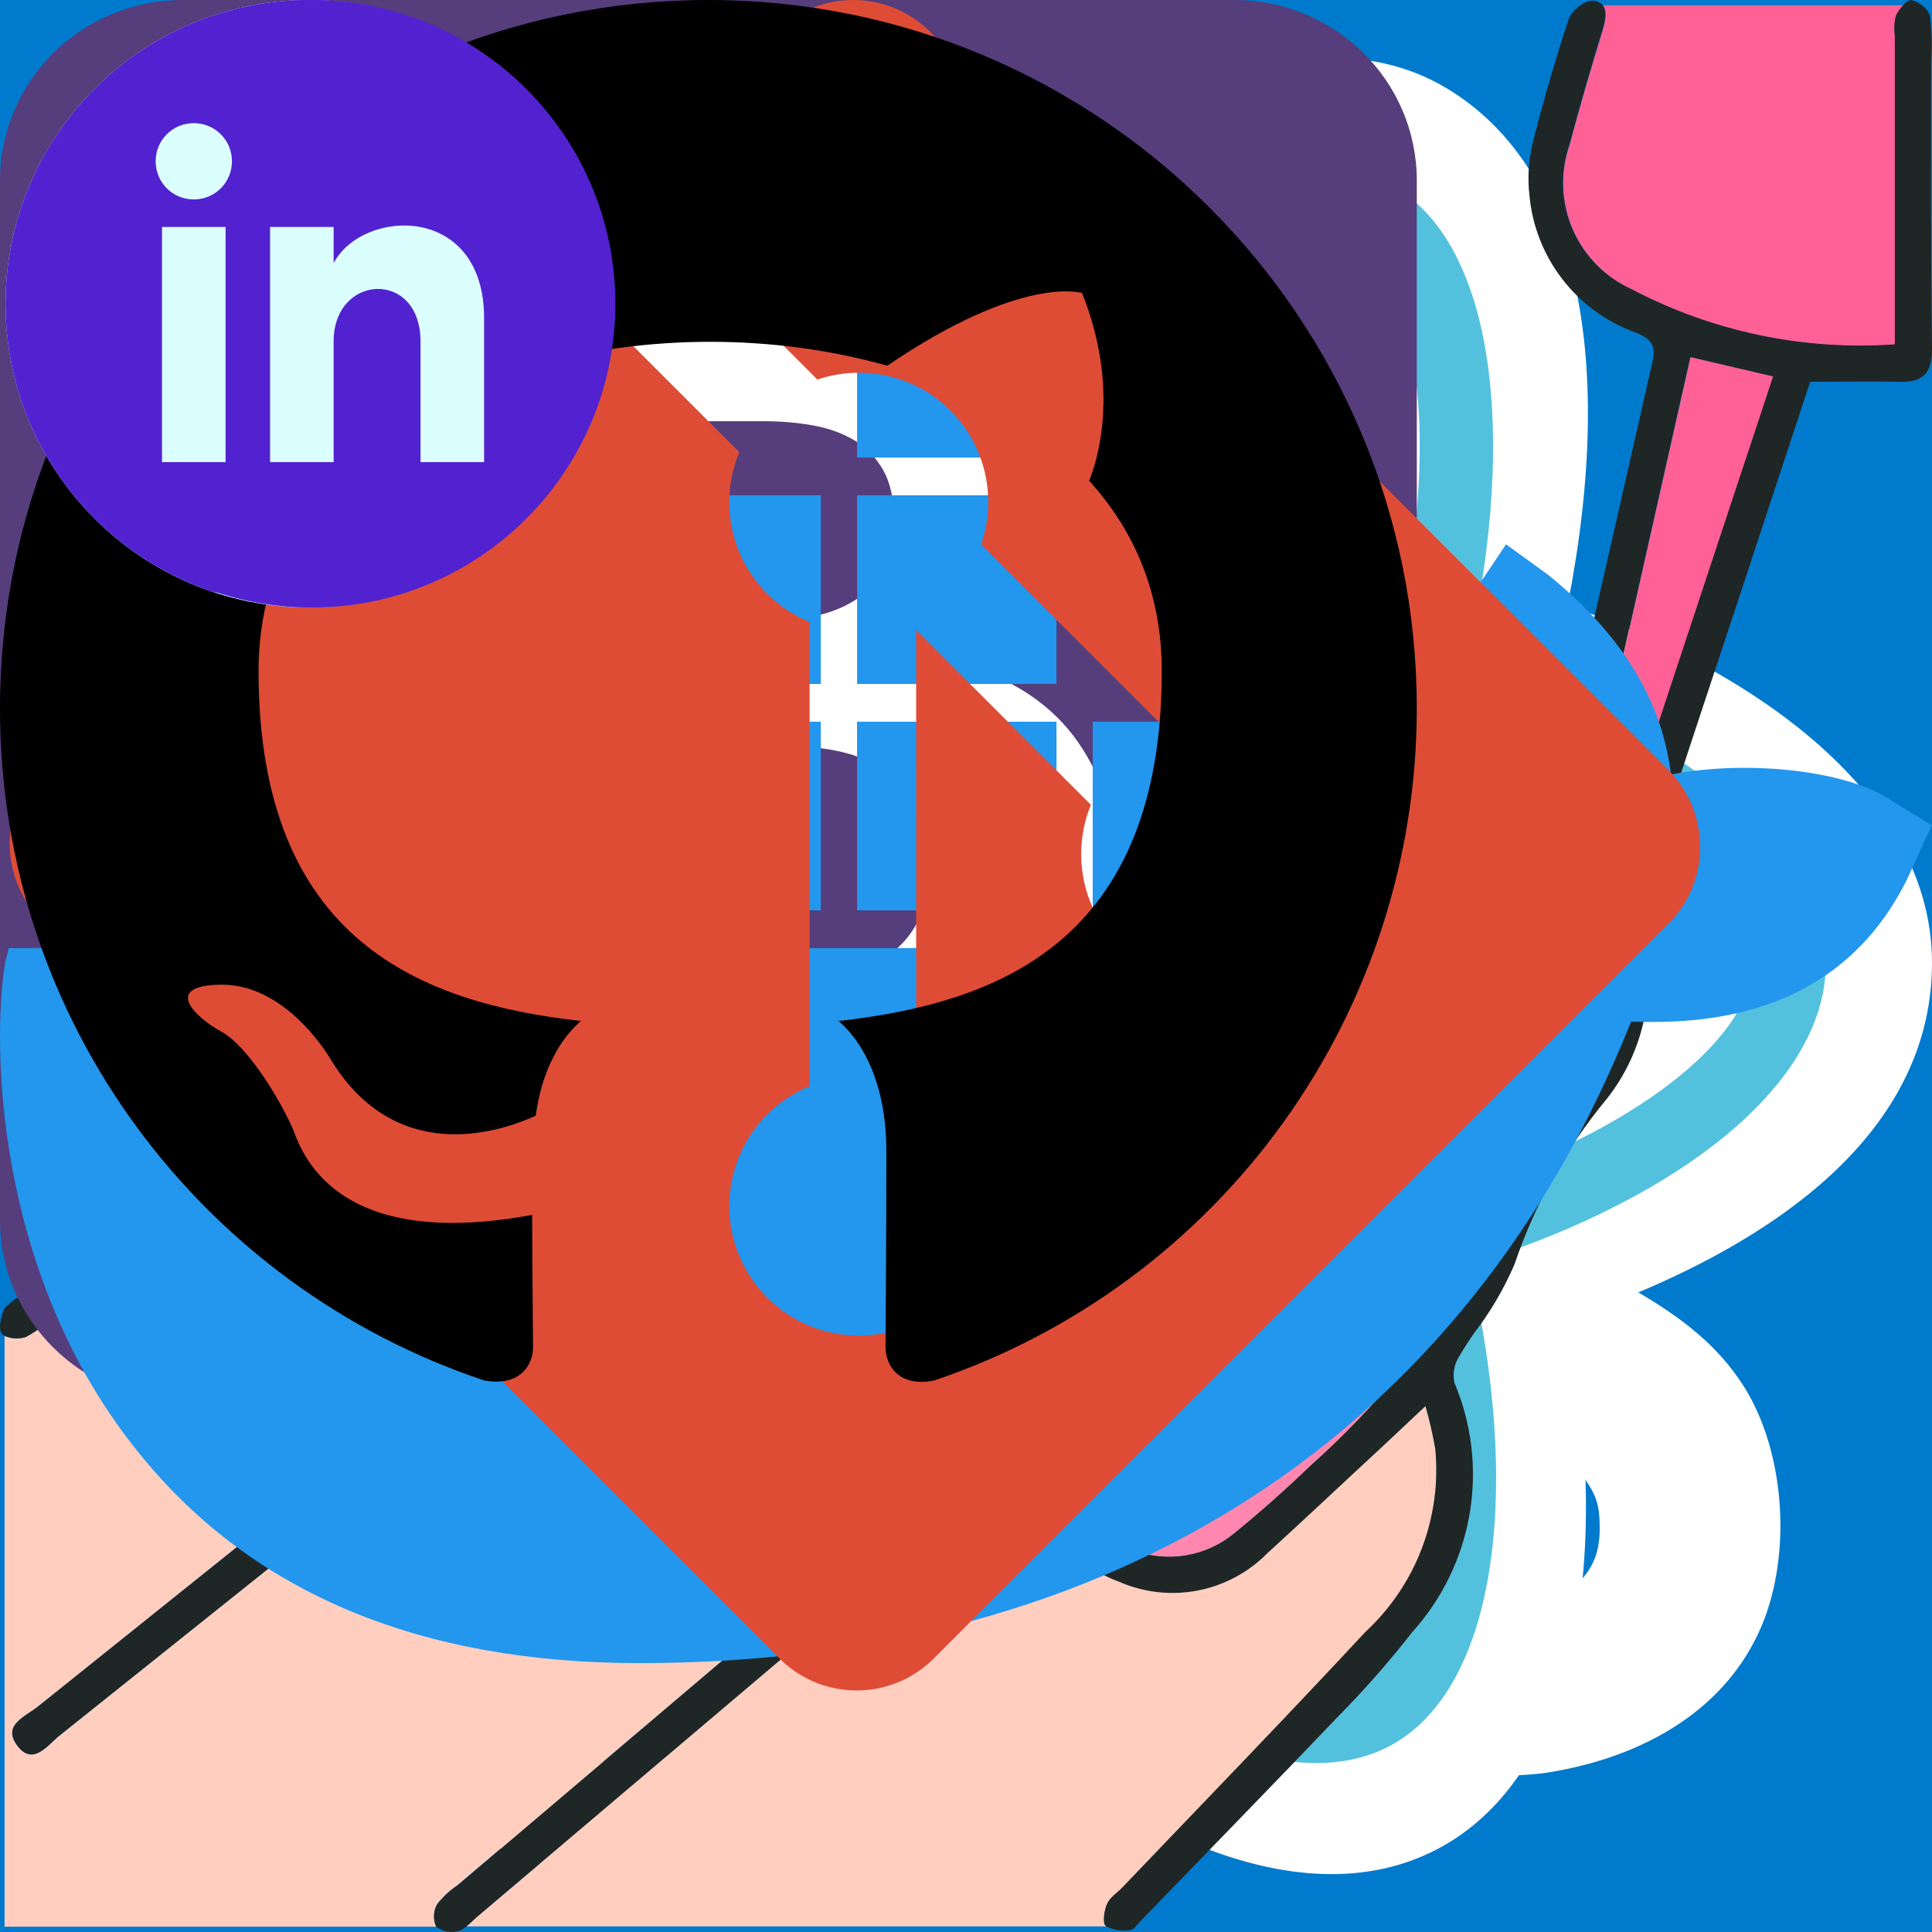
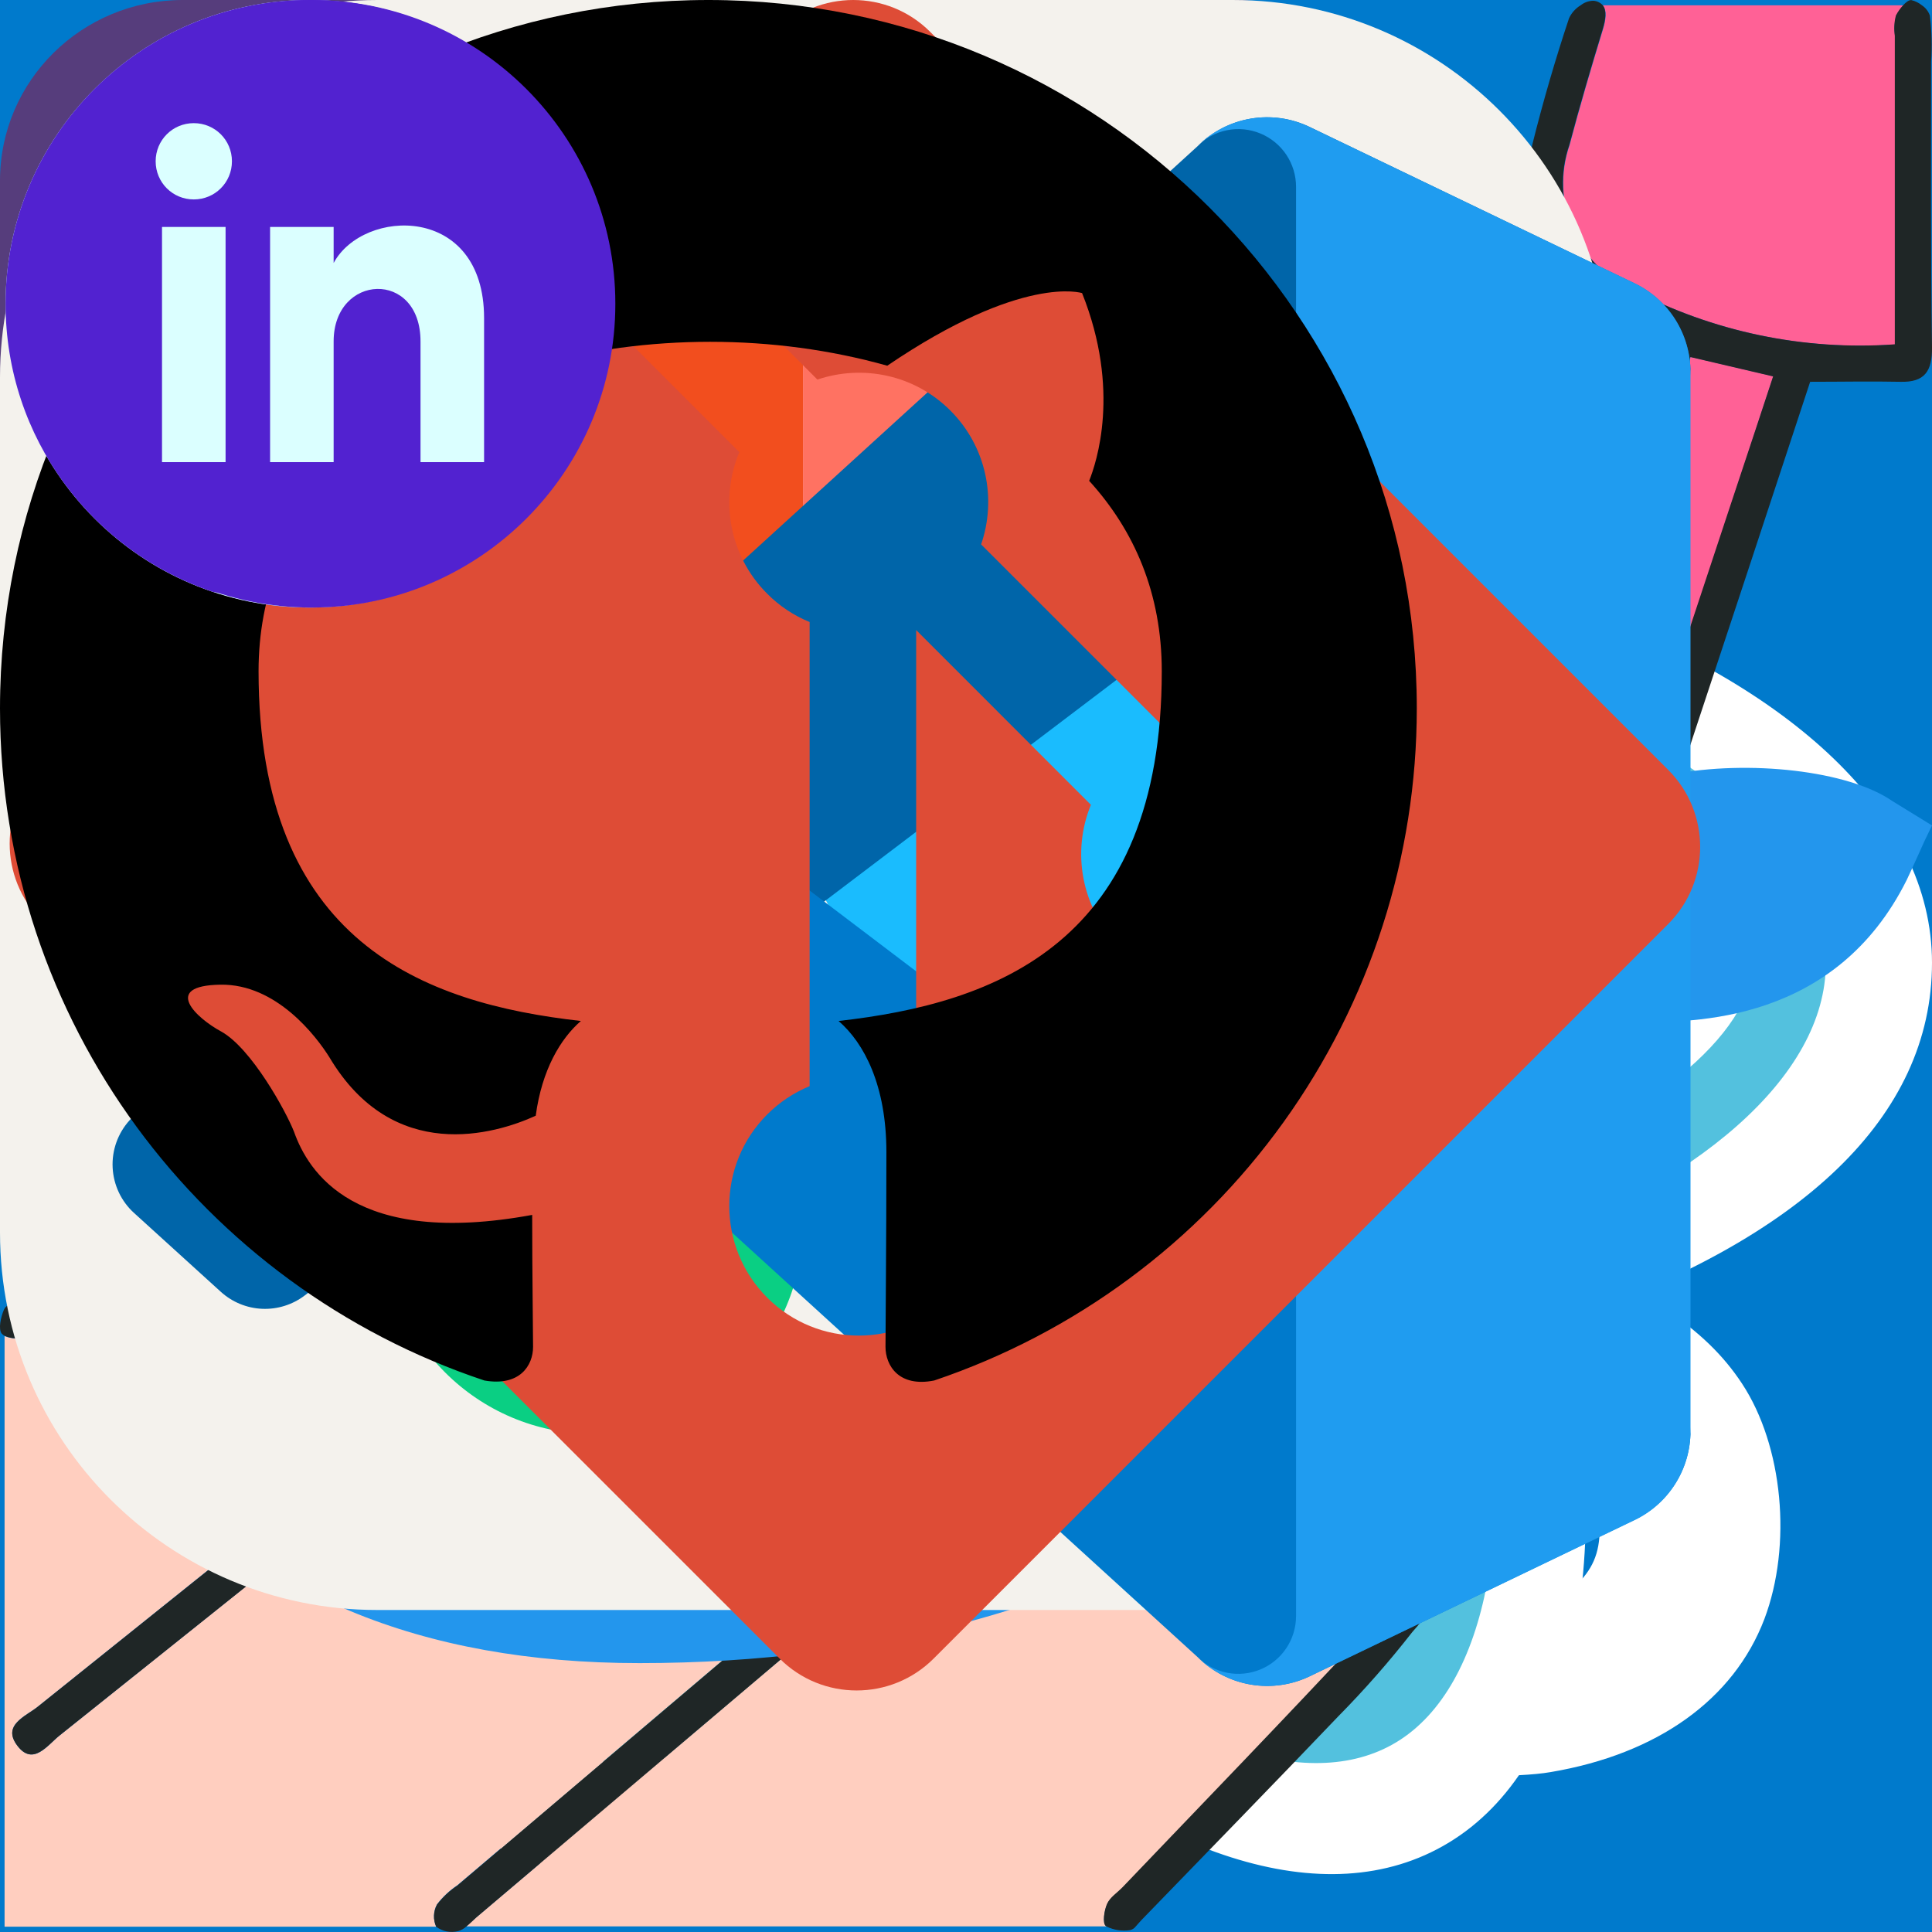
<svg xmlns="http://www.w3.org/2000/svg" fill="none">
  <g id="logo">
    <path d="M16.665 65.847C13.585 65.847 11.257 65.077 9.68 63.537C8.103 61.997 7.315 59.778 7.315 56.882V45.552C7.315 44.635 7.095 43.975 6.655 43.572C6.215 43.132 5.61 42.912 4.84 42.912H3.025V37.302H4.84C5.61 37.302 6.215 37.082 6.655 36.642C7.095 36.202 7.315 35.542 7.315 34.662V23.332C7.315 20.398 8.103 18.18 9.68 16.677C11.257 15.137 13.585 14.367 16.665 14.367H19.415V19.867H18.26C16.903 19.867 15.877 20.233 15.18 20.967C14.52 21.7 14.19 22.727 14.19 24.047V34.497C14.19 35.963 14.007 37.1 13.64 37.907C13.273 38.713 12.687 39.318 11.88 39.722C11.11 40.088 10.102 40.363 8.855 40.547V39.667C10.102 39.813 11.11 40.088 11.88 40.492C12.687 40.895 13.273 41.5 13.64 42.307C14.007 43.113 14.19 44.25 14.19 45.717V56.167C14.19 57.487 14.52 58.513 15.18 59.247C15.877 59.98 16.903 60.347 18.26 60.347H19.415V65.847H16.665ZM84.842 65.847H82.092V60.347H83.247C84.641 60.347 85.667 59.98 86.327 59.247C87.024 58.513 87.372 57.487 87.372 56.167V45.717C87.372 44.25 87.556 43.113 87.922 42.307C88.326 41.5 88.912 40.895 89.682 40.492C90.452 40.088 91.442 39.813 92.652 39.667V40.547C91.442 40.363 90.452 40.088 89.682 39.722C88.912 39.318 88.326 38.713 87.922 37.907C87.556 37.1 87.372 35.963 87.372 34.497V24.047C87.372 22.727 87.024 21.7 86.327 20.967C85.667 20.233 84.641 19.867 83.247 19.867H82.092V14.367H84.842C87.959 14.367 90.306 15.137 91.882 16.677C93.459 18.18 94.247 20.398 94.247 23.332V34.662C94.247 35.542 94.467 36.202 94.907 36.642C95.347 37.082 95.934 37.302 96.667 37.302H98.537V42.912H96.667C95.934 42.912 95.347 43.132 94.907 43.572C94.467 43.975 94.247 44.635 94.247 45.552V56.882C94.247 59.778 93.459 61.997 91.882 63.537C90.306 65.077 87.959 65.847 84.842 65.847Z" fill="#1F2626" />
    <path d="M55.555 66L38.725 27.5H46.48L61.495 62.315H57.04L72.22 27.5H79.37L62.595 66H55.555Z" fill="#5222D0" />
    <path d="M23.17 53V14.5H30.32V46.95H50.45V53H23.17Z" fill="#5222D0" />
  </g>
  <g id="scroll">
    <g id="arrow scroll">
      <g id="Group">
        <path id="Vector" fill-rule="evenodd" clip-rule="evenodd" d="M15.999 2C16.265 2 16.519 2.105 16.706 2.293C16.894 2.48 16.999 2.735 16.999 3V26.586L23.291 20.292C23.479 20.104 23.734 19.999 23.999 19.999C24.265 19.999 24.52 20.104 24.707 20.292C24.895 20.48 25.001 20.734 25.001 21C25.001 21.266 24.895 21.52 24.707 21.708L16.707 29.708C16.614 29.801 16.504 29.875 16.383 29.925C16.261 29.976 16.131 30.002 15.999 30.002C15.868 30.002 15.738 29.976 15.616 29.925C15.495 29.875 15.384 29.801 15.291 29.708L7.291 21.708C7.104 21.52 6.998 21.266 6.998 21C6.998 20.734 7.104 20.48 7.291 20.292C7.479 20.104 7.734 19.999 7.999 19.999C8.265 19.999 8.52 20.104 8.707 20.292L14.999 26.586V3C14.999 2.735 15.105 2.48 15.292 2.293C15.48 2.105 15.734 2 15.999 2Z" fill="#5222D0" />
      </g>
    </g>
  </g>
  <g id="html">
    <path d="M22.132 102.004L13.706 7.5H106.294L97.856 101.989L59.944 112.5L22.132 102.004Z" fill="#E44F26" />
    <path d="M60 104.468L90.638 95.974L97.845 15.229H60V104.468Z" fill="#F1662A" />
    <path d="M60 50.276H44.663L43.605 38.407H60V26.816H30.938L31.215 29.929L34.061 61.867H60V50.276ZM60 80.377L59.947 80.392L47.04 76.909L46.215 67.665H34.579L36.203 85.86L59.947 92.453L60 92.438V80.377Z" fill="#EBEBEB" />
    <path d="M59.959 50.276V61.867H74.231L72.889 76.901L59.959 80.389V92.449L83.723 85.86L83.895 83.903L86.618 53.389L86.903 50.276H59.959ZM59.959 26.816V38.407H87.957L88.189 35.805L88.718 29.929L88.995 26.816H59.959Z" fill="white" />
  </g>
  <g id="css3">
    <path d="M22.133 101.154L13.71 7.438H106.29L97.856 101.139L59.944 111.562L22.133 101.154Z" fill="#1572B6" />
    <path d="M60 103.597L90.638 95.174L97.845 15.102H60V103.597Z" fill="#33A9DC" />
    <path d="M60 49.054H75.338L76.395 37.284H60V25.79H89.062L88.785 28.872L85.939 60.549H60V49.054Z" fill="white" />
    <path d="M60.071 78.904L60.019 78.919L47.111 75.461L46.286 66.294H34.65L36.274 84.341L60.015 90.879L60.071 90.864V78.904Z" fill="#EBEBEB" />
    <path d="M74.351 60.062L72.956 75.453L60.03 78.912V90.871L83.79 84.341L83.966 82.4L85.98 60.062H74.351Z" fill="white" />
    <path d="M60.041 25.79V37.284H32.044L31.811 34.7L31.282 28.872L31.005 25.79H60.041ZM60 49.054V60.549H47.254L47.021 57.964L46.496 52.137L46.219 49.054H60Z" fill="#EBEBEB" />
  </g>
  <g id="js">
    <path d="M7.5 7.5H112.5V112.5H7.5V7.5Z" fill="#F5DE19" />
    <path d="M78.034 89.531C78.928 91.349 80.318 92.876 82.043 93.938C83.768 94.999 85.758 95.552 87.784 95.531C91.871 95.531 94.485 93.487 94.485 90.656C94.485 87.281 91.8 86.074 87.3 84.105L84.832 83.047C77.707 80.014 72.983 76.215 72.983 68.183C72.983 60.784 78.608 55.148 87.431 55.148C90.288 54.941 93.142 55.581 95.637 56.986C98.132 58.391 100.159 60.499 101.464 63.049L93.75 67.98C93.248 66.716 92.373 65.635 91.242 64.879C90.111 64.124 88.776 63.73 87.416 63.75C86.823 63.691 86.224 63.755 85.657 63.94C85.09 64.125 84.567 64.427 84.123 64.824C83.679 65.222 83.323 65.709 83.077 66.252C82.831 66.795 82.701 67.384 82.695 67.98C82.695 70.939 84.529 72.139 88.763 73.98L91.23 75.037C99.615 78.634 104.355 82.297 104.355 90.536C104.355 99.42 97.376 104.287 88.005 104.287C84.354 104.52 80.713 103.691 77.522 101.901C74.332 100.11 71.727 97.434 70.024 94.196L78.034 89.531ZM43.178 90.386C44.726 93.135 46.136 95.46 49.526 95.46C52.766 95.46 54.814 94.192 54.814 89.261V55.71H64.68V89.392C64.68 99.608 58.68 104.257 49.946 104.257C46.859 104.426 43.793 103.657 41.151 102.051C38.51 100.444 36.416 98.076 35.145 95.257L43.178 90.386Z" fill="black" />
  </g>
  <g id="ts">
    <path d="M0 60V120H60H120V60V0H60H0V60Z" fill="#007ACC" />
    <path d="M26.538 60.398L26.499 65.312H34.309H42.118L42.118 87.503V109.693H47.642H53.166V87.503L53.166 65.312H60.976H68.785V60.493C68.785 57.826 68.728 55.598 68.652 55.541C68.595 55.465 59.09 55.426 47.566 55.446L26.595 55.503L26.538 60.398Z" fill="white" />
    <path d="M96.826 55.364C99.874 56.126 102.198 57.478 104.331 59.687C105.436 60.868 107.074 63.021 107.207 63.535C107.246 63.687 102.026 67.192 98.865 69.154C98.75 69.23 98.293 68.735 97.779 67.973C96.236 65.725 94.617 64.754 92.141 64.583C88.503 64.335 86.16 66.24 86.179 69.421C86.179 70.354 86.312 70.906 86.693 71.668C87.493 73.326 88.979 74.316 93.645 76.335C102.236 80.03 105.912 82.468 108.198 85.935C110.75 89.802 111.322 95.973 109.588 100.564C107.684 105.554 102.96 108.945 96.312 110.068C94.255 110.43 89.379 110.373 87.169 109.973C82.35 109.116 77.779 106.735 74.96 103.611C73.855 102.392 71.703 99.211 71.836 98.983C71.893 98.906 72.388 98.602 72.941 98.278C73.474 97.973 75.493 96.811 77.398 95.707L80.846 93.707L81.569 94.773C82.579 96.316 84.788 98.43 86.122 99.135C89.95 101.154 95.207 100.868 97.798 98.545C98.903 97.535 99.36 96.487 99.36 94.945C99.36 93.554 99.188 92.945 98.465 91.897C97.531 90.564 95.626 89.44 90.217 87.097C84.026 84.43 81.36 82.773 78.922 80.145C77.512 78.621 76.179 76.183 75.626 74.145C75.169 72.449 75.055 68.202 75.417 66.487C76.693 60.507 81.207 56.335 87.722 55.097C89.836 54.697 94.75 54.849 96.826 55.364Z" fill="white" />
  </g>
  <g id="react">
    <path d="M0 59.797C0 69.273 8.849 78.119 22.801 83.105C20.015 97.77 22.301 109.59 29.939 114.196C37.79 118.93 49.486 115.653 60.587 105.507C71.408 115.243 82.344 119.075 89.975 114.456C97.818 109.709 100.203 97.087 97.34 81.964C111.872 76.941 120 69.398 120 59.797C120 50.541 111.134 42.534 97.371 37.58C100.453 21.832 97.842 10.298 89.888 5.502C82.219 0.879 71.156 4.909 60.176 14.9C48.753 4.295 37.799 1.057 29.853 5.867C22.192 10.504 20.006 22.539 22.801 37.476C9.32 42.39 0 50.578 0 59.797Z" fill="white" />
    <path d="M94.457 42.499C93.351 42.101 92.205 41.725 91.026 41.369C91.22 40.542 91.398 39.725 91.556 38.922C94.153 25.742 92.455 15.123 86.657 11.627C81.097 8.275 72.005 11.77 62.822 20.126C61.939 20.93 61.054 21.78 60.169 22.672C59.579 22.082 58.99 21.512 58.403 20.967C48.779 12.032 39.133 8.267 33.34 11.773C27.786 15.135 26.141 25.117 28.479 37.609C28.705 38.815 28.968 40.047 29.267 41.3C27.902 41.705 26.584 42.137 25.323 42.597C14.04 46.71 6.834 53.156 6.834 59.843C6.834 66.749 14.569 73.675 26.321 77.875C27.249 78.207 28.211 78.52 29.203 78.817C28.881 80.172 28.601 81.5 28.366 82.795C26.137 95.07 27.878 104.816 33.417 108.157C39.139 111.607 48.742 108.061 58.092 99.514C58.831 98.839 59.573 98.122 60.316 97.371C61.279 98.341 62.24 99.259 63.197 100.12C72.254 108.269 81.2 111.56 86.734 108.21C92.45 104.75 94.308 94.28 91.896 81.541C91.712 80.568 91.497 79.575 91.257 78.563C91.931 78.355 92.593 78.139 93.239 77.915C105.456 73.683 113.405 66.841 113.405 59.843C113.405 53.132 105.967 46.642 94.457 42.499Z" fill="#53C1DE" />
    <path d="M91.805 73.397C91.222 73.599 90.625 73.794 90.015 73.983C88.666 69.518 86.846 64.771 84.619 59.866C86.744 55.078 88.494 50.391 89.805 45.956C90.895 46.285 91.954 46.633 92.973 47C102.835 50.55 108.851 55.799 108.851 59.843C108.851 64.15 102.354 69.742 91.805 73.397ZM87.428 82.466C88.495 88.099 88.647 93.191 87.941 97.173C87.306 100.75 86.029 103.135 84.451 104.09C81.093 106.123 73.91 103.481 66.165 96.511C65.277 95.712 64.382 94.859 63.485 93.957C66.488 90.522 69.489 86.53 72.418 82.097C77.57 81.619 82.437 80.837 86.851 79.77C87.069 80.687 87.262 81.587 87.428 82.466ZM43.165 103.739C39.884 104.951 37.27 104.985 35.69 104.033C32.329 102.006 30.931 94.18 32.838 83.683C33.056 82.481 33.316 81.246 33.615 79.984C37.981 80.993 42.813 81.719 47.977 82.157C50.926 86.496 54.014 90.483 57.125 93.975C56.445 94.661 55.768 95.314 55.095 95.93C50.96 99.709 46.816 102.391 43.165 103.739ZM27.792 73.371C22.596 71.514 18.304 69.1 15.363 66.466C12.72 64.099 11.385 61.749 11.385 59.843C11.385 55.785 17.171 50.61 26.82 47.092C27.991 46.665 29.216 46.263 30.488 45.885C31.822 50.421 33.571 55.163 35.682 59.959C33.544 64.825 31.769 69.643 30.423 74.232C29.516 73.959 28.637 73.673 27.792 73.371ZM32.945 36.695C30.942 25.992 32.273 17.919 35.62 15.893C39.185 13.735 47.069 16.812 55.378 24.526C55.91 25.02 56.443 25.536 56.977 26.07C53.881 29.546 50.822 33.504 47.899 37.817C42.887 38.302 38.089 39.083 33.678 40.128C33.401 38.961 33.155 37.815 32.945 36.695ZM78.915 48.563C77.861 46.659 76.778 44.799 75.674 42.991C79.075 43.44 82.332 44.037 85.392 44.767C84.473 47.845 83.329 51.063 81.981 54.362C81.014 52.443 79.992 50.508 78.915 48.563ZM60.169 29.472C62.269 31.85 64.372 34.506 66.44 37.388C64.356 37.285 62.245 37.231 60.118 37.231C58.01 37.231 55.916 37.284 53.844 37.385C55.915 34.53 58.036 31.878 60.169 29.472ZM41.302 48.596C40.249 50.506 39.245 52.431 38.294 54.358C36.968 51.071 35.834 47.838 34.907 44.717C37.948 44.005 41.191 43.423 44.569 42.982C43.45 44.808 42.358 46.681 41.302 48.596V48.596ZM44.666 77.043C41.176 76.635 37.885 76.084 34.845 75.392C35.786 72.215 36.945 68.913 38.299 65.554C39.253 67.481 40.261 69.406 41.32 71.32H41.321C42.4 73.27 43.519 75.18 44.666 77.043ZM60.295 90.549C58.137 88.115 55.985 85.422 53.883 82.526C55.923 82.61 58.004 82.653 60.118 82.653C62.29 82.653 64.437 82.601 66.551 82.503C64.476 85.452 62.38 88.148 60.295 90.549ZM82.024 65.383C83.449 68.778 84.65 72.062 85.603 75.186C82.513 75.923 79.177 76.516 75.662 76.957C76.768 75.124 77.86 73.233 78.933 71.287C80.019 69.319 81.05 67.348 82.024 65.383ZM74.99 68.909C73.324 71.929 71.614 74.812 69.877 77.534C66.715 77.77 63.448 77.892 60.118 77.892C56.801 77.892 53.575 77.784 50.469 77.574C48.663 74.817 46.915 71.925 45.26 68.935H45.261C43.61 65.954 42.09 62.947 40.713 59.957C42.09 56.96 43.605 53.95 45.247 50.974L45.246 50.974C46.892 47.99 48.624 45.113 50.414 42.373C53.583 42.122 56.833 41.992 60.118 41.992H60.118C63.417 41.992 66.671 42.123 69.84 42.376C71.602 45.096 73.323 47.964 74.975 50.949C76.646 53.967 78.181 56.957 79.569 59.889C78.185 62.872 76.653 65.892 74.99 68.909ZM84.381 15.751C87.95 17.903 89.338 26.581 87.096 37.962C86.953 38.688 86.792 39.427 86.617 40.177C82.195 39.11 77.394 38.316 72.367 37.823C69.439 33.463 66.405 29.499 63.359 26.067C64.178 25.244 64.995 24.458 65.81 23.717C73.677 16.558 81.031 13.731 84.381 15.751Z" fill="white" />
    <path d="M60.118 49.892C65.374 49.892 69.635 54.347 69.635 59.843C69.635 65.338 65.374 69.793 60.118 69.793C54.862 69.793 50.602 65.338 50.602 59.843C50.602 54.347 54.862 49.892 60.118 49.892Z" fill="#53C1DE" />
  </g>
  <g id="sc">
    <g clip-path="url(#clip0_1_1803)">
      <path d="M68.767 118.279C68.947 117.872 69.401 117.589 69.731 117.246C74.767 111.967 79.845 106.735 84.811 101.391C86.365 99.956 87.566 98.18 88.32 96.204C89.074 94.227 89.36 92.103 89.156 89.997C89 89.095 88.796 88.203 88.543 87.323C87.189 88.608 85.93 89.778 84.661 90.957C82.69 92.791 80.727 94.633 78.739 96.446C77.567 97.641 76.059 98.453 74.416 98.774C72.772 99.094 71.07 98.909 69.534 98.242C67.98 97.671 66.627 96.655 65.644 95.322C64.662 93.989 64.092 92.397 64.006 90.743C63.96 90.53 63.899 90.321 63.822 90.117C62.309 91.402 60.861 92.585 59.426 93.802L29.588 119.085C29.382 119.261 29.159 119.479 28.966 119.65H68.746L68.686 119.612C68.472 119.462 68.583 118.673 68.767 118.279Z" fill="#FFCEBF" />
      <path d="M27.144 118.279C27.497 117.818 27.924 117.418 28.408 117.096L69.7 82.064C72.517 79.673 75.321 77.269 78.112 74.852C78.457 74.612 78.727 74.279 78.892 73.892C79.559 70.983 79.654 67.972 79.17 65.026C78.742 65.326 78.51 65.455 78.313 65.665C74.932 68.69 71.568 71.741 68.17 74.749C67.044 75.882 65.588 76.629 64.012 76.882C62.435 77.136 60.818 76.883 59.394 76.159C57.941 75.473 56.726 74.371 55.901 72.992C55.077 71.613 54.682 70.02 54.766 68.416V67.028C54.145 67.482 53.691 67.786 53.266 68.129C36.74 81.362 20.216 94.584 3.695 107.797C2.949 108.393 2.058 109.721 1.081 108.431C0.104 107.141 1.591 106.61 2.341 106.01C19.953 91.877 37.574 77.758 55.203 63.651C58.074 61.35 58.263 60.385 56.394 56.73L55.28 57.776C52.225 60.617 49.135 63.419 46.127 66.308C44.893 67.498 43.348 68.315 41.669 68.664C39.991 69.013 38.248 68.881 36.641 68.282C35.035 67.683 33.631 66.641 32.591 65.278C31.551 63.915 30.918 62.286 30.765 60.578C30.195 61.007 29.702 61.32 29.235 61.684L3.095 81.944C2.644 82.386 2.13 82.759 1.569 83.05C1.146 83.178 0.692 83.155 0.284 82.986V119.671H27.092C26.992 119.451 26.945 119.21 26.954 118.969C26.963 118.727 27.028 118.491 27.144 118.279Z" fill="#FFCEBF" />
      <path d="M99.565 1.821C98.837 4.208 98.13 6.599 97.491 9.012C96.901 10.716 96.97 12.58 97.684 14.237C98.397 15.894 99.704 17.225 101.348 17.968C106.376 20.611 112.042 21.798 117.709 21.396V2.228C117.646 1.808 117.669 1.379 117.777 0.968C117.897 0.736 118.049 0.521 118.227 0.33H99.548C99.835 0.664 99.737 1.251 99.565 1.821Z" fill="#FF6196" />
      <path d="M62.051 42.998C61.962 45.137 61.214 47.197 59.908 48.894C55.242 54.918 49.883 60.372 43.942 65.144C42.984 66.03 41.769 66.591 40.473 66.745C39.176 66.899 37.865 66.638 36.725 66.001C35.592 65.516 34.636 64.692 33.989 63.643C33.342 62.593 33.036 61.369 33.113 60.138C33.25 58.627 33.878 57.202 34.9 56.08C41.543 49.745 48.741 44.019 56.407 38.969C56.909 38.576 57.523 38.35 58.16 38.324C58.798 38.298 59.427 38.472 59.96 38.824C60.66 39.258 61.226 39.879 61.595 40.615C61.964 41.352 62.122 42.177 62.051 42.998Z" fill="#FF87AF" />
      <path d="M56.913 68.97C56.813 68.023 56.935 67.065 57.268 66.173C57.601 65.281 58.136 64.478 58.832 63.828C65.337 57.828 72.316 52.364 79.701 47.488C79.924 47.347 80.13 47.205 80.374 47.06C81.019 46.594 81.801 46.356 82.596 46.383C83.391 46.41 84.155 46.701 84.766 47.21C85.358 47.711 85.777 48.386 85.963 49.14C86.15 49.893 86.094 50.685 85.803 51.405C84.869 54.517 83.145 57.334 80.798 59.581C76.033 64.276 71.175 68.876 66.229 73.379C65.484 74.146 64.505 74.642 63.447 74.791C62.389 74.94 61.311 74.733 60.384 74.202C59.409 73.696 58.579 72.95 57.972 72.035C57.365 71.119 57 70.065 56.913 68.97Z" fill="#FF87AF" />
      <path d="M87.834 71.802C86.635 73.087 85.4 74.313 84.248 75.628C83.901 76.137 83.614 76.683 83.391 77.257C84.025 77.445 84.766 77.942 85.28 77.766C87.899 76.888 90.453 75.834 93.328 74.724C92.702 76.164 92.231 77.492 91.567 78.709C88.831 83.308 85.404 87.459 81.407 91.016C79.887 92.482 78.308 93.883 76.671 95.22C75.805 95.939 74.762 96.416 73.651 96.6C72.54 96.784 71.399 96.67 70.347 96.269C69.294 95.868 68.367 95.195 67.659 94.318C66.953 93.441 66.491 92.392 66.323 91.278C66.254 90.659 66.309 90.032 66.484 89.434C66.659 88.836 66.951 88.278 67.343 87.794C73.174 81.461 79.838 75.95 87.153 71.412C87.242 71.377 87.336 71.358 87.432 71.356L87.834 71.802Z" fill="#FF87AF" />
      <path d="M97.672 54.733L105.004 22.166L110.147 23.37L107.494 31.43C105.017 38.93 102.51 46.429 100.093 53.936C99.622 55.325 99.005 55.582 97.672 54.733Z" fill="#FF6196" />
      <path d="M89.386 73.888C90.161 70.927 90.933 68.189 91.584 65.421C92.219 62.736 93.426 60.221 95.124 58.046C96.165 56.679 97.335 57.223 98.53 57.519C99.636 57.789 99.915 58.599 99.962 59.662C100.136 62.6 99.241 65.503 97.442 67.834C95.3 70.489 92.532 72.57 89.386 73.888Z" fill="#FF6196" />
      <path d="M119.944 3.839C120.008 2.885 119.983 1.927 119.871 0.977C119.783 0.712 119.607 0.484 119.374 0.33C119.184 0.175 118.961 0.065 118.723 0.008C118.585 -0.017 118.393 0.124 118.208 0.325C118.03 0.517 117.878 0.732 117.758 0.964C117.65 1.375 117.627 1.804 117.69 2.224V21.387C112.023 21.79 106.357 20.602 101.329 17.959C99.685 17.216 98.378 15.886 97.665 14.229C96.951 12.572 96.882 10.708 97.472 9.003C98.111 6.59 98.818 4.199 99.546 1.812C99.718 1.243 99.816 0.655 99.546 0.321C99.396 0.158 99.189 0.06 98.968 0.047C98.685 0.05 98.41 0.146 98.188 0.321C97.867 0.513 97.612 0.797 97.455 1.135C96.598 3.707 95.844 6.303 95.188 8.926C94.941 9.959 94.874 11.028 94.991 12.084C95.157 13.995 95.868 15.819 97.039 17.338C98.21 18.857 99.793 20.008 101.599 20.654C102.409 20.993 102.884 21.327 102.657 22.394C102.344 23.748 102.04 25.103 101.732 26.461C99.632 35.666 97.544 44.874 95.467 54.088C95.408 54.498 95.228 54.882 94.948 55.189C93.579 56.277 92.429 57.615 91.559 59.131C90.449 61.133 89.682 63.305 89.287 65.559C89.212 66.278 88.952 66.966 88.533 67.555C88.114 68.144 87.55 68.615 86.896 68.923C85.109 69.827 83.468 70.997 81.484 72.214C81.616 69.828 81.591 67.436 81.407 65.053C81.256 64.321 81.288 63.562 81.5 62.844C81.713 62.127 82.099 61.472 82.624 60.94C85.237 58.351 87.1 55.102 88.015 51.538C88.288 50.712 88.363 49.833 88.233 48.973C88.104 48.113 87.774 47.295 87.27 46.586C86.766 45.876 86.102 45.296 85.332 44.891C84.563 44.485 83.708 44.267 82.838 44.253C81.43 44.237 80.047 44.63 78.857 45.384C74.768 48.177 70.75 51.072 66.807 54.066C64.463 55.832 62.256 57.786 59.985 59.637C59.887 59.532 59.803 59.415 59.732 59.29C59.689 58.974 59.604 58.666 59.48 58.373C57.581 55.442 58.897 53.312 60.958 51.122C63.105 48.871 64.292 45.873 64.266 42.762C64.333 41.177 63.836 39.619 62.865 38.365C62.347 37.729 61.71 37.2 60.988 36.81C59.963 36.249 58.791 36.014 57.629 36.139C56.467 36.263 55.371 36.739 54.487 37.504L53.292 38.361C50.562 40.315 47.798 42.218 45.171 44.309C41.336 47.37 37.584 50.534 33.918 53.796C32.204 55.309 30.953 57.374 29.175 58.78C19.901 66.103 10.53 73.294 1.192 80.532C0.871 80.723 0.576 80.955 0.314 81.222C0.287 81.261 0.264 81.302 0.245 81.346C0.048 81.804 -0.119 82.563 0.112 82.841C0.169 82.902 0.238 82.95 0.314 82.983C0.722 83.152 1.176 83.175 1.599 83.047C2.16 82.756 2.674 82.384 3.125 81.942L29.265 61.681C29.732 61.317 30.224 60.987 30.794 60.575C30.948 62.283 31.581 63.913 32.621 65.276C33.66 66.639 35.065 67.68 36.671 68.279C38.277 68.878 40.02 69.011 41.699 68.661C43.377 68.312 44.923 67.495 46.157 66.305C49.157 63.417 52.255 60.614 55.31 57.773L56.424 56.727C58.293 60.383 58.104 61.347 55.233 63.648C37.589 77.766 19.959 91.888 2.341 106.012C1.591 106.611 0.108 107.156 1.081 108.433C2.054 109.71 2.949 108.394 3.695 107.798C20.224 94.597 36.742 81.379 53.249 68.143C53.677 67.8 54.127 67.496 54.749 67.042V68.43C54.665 70.034 55.06 71.627 55.884 73.006C56.708 74.385 57.924 75.488 59.377 76.174C60.801 76.897 62.417 77.15 63.994 76.897C65.571 76.644 67.027 75.897 68.153 74.764C71.551 71.764 74.915 68.704 78.296 65.679C78.51 65.486 78.759 65.341 79.153 65.041C79.637 67.986 79.542 70.998 78.874 73.907C78.71 74.294 78.439 74.626 78.094 74.867C75.3 77.281 72.497 79.685 69.683 82.079L28.407 117.115C27.924 117.437 27.497 117.836 27.143 118.297C27.03 118.507 26.967 118.741 26.958 118.979C26.949 119.217 26.995 119.455 27.092 119.673C27.286 119.818 27.509 119.917 27.747 119.964C27.984 120.011 28.229 120.004 28.463 119.943C28.648 119.889 28.818 119.794 28.96 119.664C29.175 119.493 29.389 119.274 29.582 119.099L59.42 93.816C60.855 92.599 62.303 91.399 63.816 90.131C63.893 90.334 63.954 90.543 64.001 90.756C64.086 92.41 64.656 94.003 65.638 95.336C66.621 96.669 67.974 97.684 69.528 98.255C71.064 98.922 72.766 99.108 74.41 98.787C76.053 98.467 77.561 97.655 78.733 96.46C80.721 94.647 82.684 92.805 84.655 90.971C85.941 89.792 87.183 88.609 88.538 87.337C88.79 88.216 88.994 89.109 89.15 90.011C89.347 92.109 89.058 94.225 88.304 96.194C87.551 98.163 86.353 99.931 84.805 101.362C79.839 106.71 74.761 111.942 69.725 117.217C69.395 117.56 68.941 117.843 68.761 118.25C68.581 118.657 68.466 119.454 68.68 119.626L68.74 119.664C69.189 119.883 69.695 119.959 70.188 119.883C70.327 119.854 70.45 119.777 70.535 119.664C70.655 119.54 70.771 119.386 70.887 119.27C74.966 115.053 79.067 110.858 83.117 106.611C84.751 104.955 86.288 103.205 87.719 101.371C89.585 99.305 90.822 96.749 91.285 94.004C91.749 91.259 91.418 88.439 90.333 85.875C90.216 85.304 90.33 84.709 90.65 84.221C90.929 83.741 91.237 83.274 91.554 82.811C92.569 81.494 93.414 80.054 94.07 78.526C95.337 74.776 97.282 71.29 99.808 68.242C100.969 66.769 101.768 65.045 102.14 63.207C102.512 61.369 102.447 59.47 101.95 57.662C101.775 56.974 101.775 56.254 101.95 55.566C104.119 48.851 106.351 42.158 108.562 35.46L111.519 26.487L112.432 23.714C114.377 23.714 116.211 23.676 118.037 23.714C119.554 23.757 120.017 23.046 120 21.572C119.91 15.658 119.944 9.749 119.944 3.839ZM43.937 65.144C42.979 66.03 41.765 66.591 40.468 66.745C39.172 66.899 37.86 66.638 36.721 66.001C35.587 65.516 34.631 64.692 33.984 63.643C33.337 62.593 33.031 61.369 33.108 60.138C33.246 58.627 33.873 57.202 34.895 56.08C41.539 49.745 48.737 44.019 56.403 38.969C56.821 38.674 57.297 38.469 57.8 38.37C58.137 38.307 58.483 38.307 58.82 38.37C59.223 38.448 59.609 38.602 59.955 38.824C60.656 39.259 61.222 39.88 61.592 40.617C61.961 41.355 62.118 42.18 62.046 43.002C61.958 45.141 61.209 47.201 59.904 48.898C55.237 54.921 49.878 60.373 43.937 65.144ZM66.22 73.41C65.475 74.176 64.497 74.672 63.438 74.821C62.38 74.97 61.303 74.763 60.375 74.232C59.399 73.725 58.568 72.977 57.961 72.059C57.353 71.142 56.99 70.084 56.904 68.987C56.805 68.04 56.926 67.083 57.259 66.191C57.593 65.298 58.128 64.495 58.824 63.845C65.329 57.845 72.308 52.381 79.693 47.506C79.916 47.364 80.121 47.223 80.366 47.077C81.011 46.611 81.792 46.373 82.588 46.401C83.383 46.428 84.146 46.718 84.758 47.227C85.35 47.728 85.769 48.404 85.955 49.157C86.141 49.91 86.085 50.703 85.795 51.422C84.861 54.534 83.136 57.351 80.79 59.599C76.063 64.321 71.148 68.867 66.229 73.392L66.22 73.41ZM91.55 78.728C88.817 83.319 85.397 87.464 81.407 91.018C79.887 92.483 78.309 93.884 76.672 95.221C75.805 95.941 74.763 96.417 73.651 96.601C72.54 96.786 71.4 96.671 70.347 96.27C69.294 95.869 68.367 95.196 67.66 94.319C66.953 93.442 66.492 92.393 66.323 91.279C66.254 90.66 66.309 90.033 66.484 89.435C66.659 88.837 66.951 88.28 67.343 87.795C73.174 81.463 79.839 75.951 87.153 71.413C87.242 71.378 87.337 71.359 87.432 71.357L87.861 71.786C86.661 73.071 85.427 74.297 84.274 75.612C83.927 76.121 83.64 76.667 83.417 77.241C84.051 77.429 84.792 77.926 85.306 77.751C87.376 77.056 89.412 76.251 91.593 75.394L93.354 74.708C92.694 76.165 92.223 77.493 91.559 78.71L91.55 78.728ZM97.434 67.865C95.835 69.9 93.832 71.581 91.55 72.801C90.844 73.195 90.12 73.564 89.377 73.907C90.14 70.989 90.903 68.285 91.55 65.551L91.576 65.439C92.211 62.755 93.418 60.239 95.115 58.064C96.157 56.697 97.326 57.242 98.522 57.537C99.628 57.807 99.906 58.617 99.953 59.68C100.129 62.616 99.237 65.517 97.442 67.847L97.434 67.865ZM107.461 31.44C104.984 38.94 102.477 46.439 100.06 53.946C99.606 55.356 98.989 55.613 97.656 54.765L104.011 26.512L104.988 22.176L110.131 23.38L109.098 26.512L107.461 31.44Z" fill="#1F2626" />
    </g>
    <defs>
      <clipPath id="clip0_1_1803">
        <rect width="120" height="120" fill="white" />
      </clipPath>
    </defs>
  </g>
  <g id="bootstrap">
    <g clip-path="url(#clip0_2_5691)">
      <path d="M0 75.782C0 81.978 5.08 87 11.347 87H76.653C82.92 87 88 81.977 88 75.782V11.218C88 5.022 82.92 0 76.653 0H11.347C5.08 0 0 5.023 0 11.218V75.782V75.782Z" fill="#563D7C" />
      <path d="M36.492 38.483V26.163H47.461C48.506 26.163 49.514 26.249 50.484 26.421C51.454 26.593 52.312 26.9 53.058 27.343C53.804 27.786 54.401 28.401 54.849 29.188C55.297 29.975 55.521 30.983 55.521 32.212C55.521 34.425 54.849 36.024 53.506 37.008C52.163 37.992 50.446 38.483 48.357 38.483H36.492ZM24.776 17.162V69.838H50.596C52.984 69.838 55.309 69.543 57.573 68.953C59.837 68.362 61.851 67.453 63.618 66.223C65.383 64.993 66.789 63.407 67.834 61.465C68.879 59.522 69.401 57.222 69.401 54.566C69.401 51.271 68.592 48.455 66.976 46.119C65.359 43.783 62.908 42.147 59.625 41.213C62.013 40.082 63.817 38.631 65.035 36.86C66.254 35.09 66.864 32.877 66.864 30.22C66.864 27.761 66.453 25.696 65.632 24.023C64.811 22.351 63.655 21.011 62.162 20.003C60.67 18.994 58.879 18.269 56.789 17.826C54.7 17.383 52.387 17.162 49.849 17.162H24.776ZM36.492 60.837V46.377H49.252C51.789 46.377 53.829 46.955 55.372 48.111C56.914 49.267 57.685 51.197 57.685 53.902C57.685 55.28 57.449 56.411 56.976 57.296C56.503 58.181 55.869 58.882 55.073 59.399C54.277 59.915 53.357 60.284 52.312 60.505C51.267 60.726 50.173 60.837 49.029 60.837H36.492Z" fill="white" />
    </g>
    <defs>
      <clipPath id="clip0_2_5691">
        <rect width="88" height="87" fill="white" />
      </clipPath>
    </defs>
  </g>
  <g id="docker">
    <path d="M117.523 49.746C114.821 47.871 108.628 47.168 103.787 48.106C103.224 43.418 100.634 39.317 96.131 35.684L93.541 33.809L91.739 36.505C89.488 40.02 88.362 44.942 88.7 49.63C88.812 51.27 89.375 54.199 91.064 56.778C89.488 57.715 86.223 58.887 81.944 58.887H0.541L0.316 59.824C-0.472 64.511 -0.472 79.159 8.76 90.409C15.741 98.963 26.099 103.299 39.723 103.299C69.221 103.299 91.064 89.119 101.31 63.457C105.363 63.574 114.033 63.457 118.424 54.668C118.536 54.433 118.761 53.965 119.549 52.207L120 51.27L117.523 49.746ZM65.618 16.701H53.234V28.419H65.618V16.701ZM65.618 30.763H53.234V42.481H65.618V30.762V30.763ZM50.982 30.763H38.597V42.481H50.982V30.762V30.763ZM36.345 30.763H23.96V42.481H36.345V30.762V30.763ZM21.708 44.825H9.323V56.543H21.708V44.824L21.708 44.825ZM36.345 44.825H23.96V56.543H36.345V44.824V44.825ZM50.982 44.825H38.597V56.543H50.982V44.824V44.825ZM65.619 44.825H53.233V56.543H65.619V44.824V44.825ZM80.255 44.825H67.87V56.543H80.255V44.824V44.825Z" fill="#2396ED" />
  </g>
+   <g id="figma">
+     <g clip-path="url(#clip0_4533_1212)">
+       <path d="M76.562 0H23.438C10.493 0 0 10.493 0 23.438V76.562C0 89.507 10.493 100 23.438 100H76.562C89.507 100 100 89.507 100 76.562V23.438C100 10.493 89.507 0 76.562 0Z" fill="#F4F2ED" />
+       <mask id="mask0_4533_1212" style="mask-type:luminance" maskUnits="userSpaceOnUse" x="23" y="10" width="53" height="80">
+         <path d="M23.828 10.938H75.922V89.062H23.828V10.938Z" fill="white" />
+       </mask>
+       <g mask="url(#mask0_4533_1212)">
+         <path d="M36.854 89.062C44.042 89.062 49.875 83.229 49.875 76.042V63.021H36.854C29.667 63.021 23.833 68.854 23.833 76.042C23.833 83.229 29.667 89.062 36.854 89.062Z" fill="#0ACF83" />
+         <path d="M23.833 50C23.833 42.812 29.667 36.979 36.854 36.979H49.875V63.021H36.854C29.667 63.021 23.833 57.188 23.833 50Z" fill="#A259FF" />
+         <path d="M23.833 23.958C23.833 16.771 29.667 10.938 36.854 10.938H49.875V36.979H36.854C29.667 36.979 23.833 31.146 23.833 23.958Z" fill="#F24E1E" />
+         <path d="M49.875 10.938H62.896C70.083 10.938 75.917 16.771 75.917 23.958C75.917 31.146 70.083 36.979 62.896 36.979H49.875V10.938Z" fill="#FF7262" />
+         <path d="M75.917 50C75.917 57.188 70.083 63.021 62.896 63.021C55.708 63.021 49.875 57.188 49.875 50C49.875 42.812 55.708 36.979 62.896 36.979C70.083 36.979 75.917 42.812 75.917 50Z" fill="#1ABCFE" />
+       </g>
+     </g>
+     <defs>
+       <clipPath id="clip0_4533_1212">
+         <rect width="100" height="100" fill="white" />
+       </clipPath>
+     </defs>
+   </g>
+   <g id="vscode">
+     <path d="M101.535 17.605L81.354 7.889C80.214 7.339 78.932 7.158 77.685 7.37C76.437 7.582 75.287 8.177 74.393 9.072L8.33 69.3C7.529 70.027 7.049 71.043 6.996 72.124C6.944 73.205 7.323 74.263 8.05 75.064C8.138 75.159 8.225 75.25 8.32 75.334L13.713 80.234C14.418 80.875 15.325 81.25 16.277 81.292C17.229 81.334 18.166 81.042 18.925 80.465L98.497 20.125C99.098 19.669 99.814 19.39 100.566 19.319C101.317 19.248 102.073 19.388 102.749 19.723C103.425 20.058 103.993 20.576 104.391 21.217C104.789 21.858 105 22.598 105 23.352V23.117C105 21.966 104.675 20.837 104.062 19.862C103.449 18.887 102.573 18.105 101.535 17.605Z" fill="#0065A9" />
+     <path d="M101.535 94.395L81.354 104.115C80.214 104.662 78.932 104.843 77.685 104.631C76.438 104.419 75.288 103.825 74.393 102.932L8.33 42.7C7.529 41.973 7.049 40.957 6.996 39.876C6.944 38.795 7.323 37.737 8.05 36.935C8.138 36.841 8.225 36.75 8.32 36.666L13.713 31.766C14.419 31.122 15.328 30.746 16.282 30.704C17.237 30.662 18.175 30.956 18.935 31.535L98.497 91.875C99.098 92.331 99.814 92.61 100.566 92.681C101.317 92.752 102.073 92.612 102.749 92.277C103.425 91.942 103.993 91.424 104.391 90.783C104.789 90.142 105 89.403 105 88.648V88.9C104.996 90.049 104.669 91.173 104.057 92.145C103.444 93.117 102.57 93.897 101.535 94.395Z" fill="#007ACC" />
+     <path d="M81.354 104.114C80.214 104.662 78.932 104.843 77.685 104.631C76.438 104.419 75.287 103.825 74.392 102.931C74.895 103.428 75.533 103.764 76.226 103.899C76.919 104.034 77.637 103.962 78.289 103.691C78.941 103.42 79.499 102.963 79.892 102.376C80.285 101.79 80.497 101.1 80.5 100.394V11.606C80.501 10.896 80.29 10.203 79.897 9.613C79.502 9.023 78.942 8.563 78.287 8.292C77.631 8.02 76.91 7.949 76.214 8.088C75.518 8.227 74.879 8.57 74.378 9.072C75.273 8.177 76.423 7.582 77.67 7.37C78.917 7.157 80.2 7.337 81.34 7.885L101.517 17.587C102.559 18.084 103.438 18.866 104.054 19.841C104.67 20.817 104.998 21.946 105 23.1V88.9C105 90.053 104.675 91.182 104.061 92.158C103.447 93.134 102.571 93.917 101.531 94.416L81.354 104.114Z" fill="#1F9CF0" />
+   </g>
  <g id="git">
    <path d="M103.62 47.822L57.776 1.98C55.137 -0.66 50.855 -0.66 48.213 1.98L38.694 11.5L50.77 23.576C53.576 22.628 56.794 23.264 59.031 25.501C61.279 27.753 61.911 30.998 60.939 33.813L72.578 45.452C75.393 44.482 78.642 45.109 80.891 47.362C84.034 50.504 84.034 55.596 80.891 58.74C77.747 61.884 72.655 61.884 69.51 58.74C67.145 56.373 66.561 52.901 67.758 49.989L56.905 39.135L56.903 67.697C57.69 68.086 58.409 68.6 59.031 69.219C62.174 72.361 62.174 77.453 59.031 80.6C55.887 83.742 50.793 83.742 47.654 80.6C44.511 77.453 44.511 72.361 47.654 69.219C48.407 68.466 49.302 67.869 50.287 67.463V38.635C49.3 38.232 48.405 37.635 47.654 36.879C45.272 34.501 44.7 31.007 45.92 28.083L34.015 16.177L2.581 47.61C-0.06 50.252 -0.06 54.535 2.581 57.175L48.426 103.018C51.065 105.658 55.346 105.658 57.989 103.018L103.619 57.388C106.26 54.747 106.26 50.462 103.619 47.822" fill="#DE4C36" />
  </g>
  <g id="gitHub">
    <path fill-rule="evenodd" clip-rule="evenodd" d="M44 0C19.69 0 0 19.69 0 44C0 63.47 12.595 79.915 30.085 85.745C32.285 86.13 33.11 84.81 33.11 83.655C33.11 82.61 33.055 79.145 33.055 75.46C22 77.495 19.14 72.765 18.26 70.29C17.765 69.025 15.62 65.12 13.75 64.075C12.21 63.25 10.01 61.215 13.695 61.16C17.16 61.105 19.635 64.35 20.46 65.67C24.42 72.325 30.745 70.455 33.275 69.3C33.66 66.44 34.815 64.515 36.08 63.415C26.29 62.315 16.06 58.52 16.06 41.69C16.06 36.905 17.765 32.945 20.57 29.865C20.13 28.765 18.59 24.255 21.01 18.205C21.01 18.205 24.695 17.05 33.11 22.715C36.63 21.725 40.37 21.23 44.11 21.23C47.85 21.23 51.59 21.725 55.11 22.715C63.525 16.995 67.21 18.205 67.21 18.205C69.63 24.255 68.09 28.765 67.65 29.865C70.455 32.945 72.16 36.85 72.16 41.69C72.16 58.575 61.875 62.315 52.085 63.415C53.68 64.79 55.055 67.43 55.055 71.555C55.055 77.44 55 82.17 55 83.655C55 84.81 55.825 86.185 58.025 85.745C66.76 82.796 74.35 77.182 79.727 69.694C85.104 62.205 87.997 53.219 88 44C88 19.69 68.31 0 44 0Z" fill="black" />
  </g>
  <g id="gmail">
    <circle cx="19.248" cy="18.868" r="18.868" fill="#5222D0" />
    <g clip-path="url(#clip0_1_2353)">
      <path d="M31.04 11.497V26.238C31.04 27.075 30.403 27.712 29.566 27.712H28.092V14.334L19.248 20.688L10.403 14.334V27.712H8.929C8.093 27.712 7.455 27.075 7.455 26.238V11.497C7.455 11.079 7.613 10.71 7.877 10.449C8.015 10.312 8.179 10.203 8.36 10.13C8.541 10.056 8.734 10.02 8.929 10.023H9.421L19.248 17.148L29.075 10.023H29.566C29.985 10.023 30.354 10.181 30.618 10.449C30.883 10.71 31.04 11.079 31.04 11.497Z" fill="#DBFFFF" />
    </g>
    <defs>
      <clipPath id="clip0_1_2353">
        <rect width="23.585" height="23.585" fill="white" transform="translate(7.45508 7.07556)" />
      </clipPath>
    </defs>
  </g>
  <g id="github">
    <circle cx="19.214" cy="18.868" r="18.868" fill="#DBFFFF" />
    <g clip-path="url(#clip0_1_2368)">
      <path fill-rule="evenodd" clip-rule="evenodd" d="M19.214 0C8.789 0 0.346 8.444 0.346 18.868C0.346 27.218 5.747 34.27 13.247 36.77C14.19 36.935 14.544 36.369 14.544 35.873C14.544 35.425 14.521 33.939 14.521 32.359C9.78 33.232 8.553 31.203 8.176 30.142C7.964 29.6 7.044 27.925 6.242 27.477C5.582 27.123 4.638 26.25 6.218 26.227C7.704 26.203 8.766 27.595 9.119 28.161C10.818 31.015 13.53 30.213 14.615 29.718C14.78 28.491 15.275 27.666 15.818 27.194C11.62 26.722 7.233 25.095 7.233 17.878C7.233 15.826 7.964 14.128 9.167 12.807C8.978 12.335 8.318 10.401 9.355 7.807C9.355 7.807 10.935 7.311 14.544 9.741C16.053 9.316 17.657 9.104 19.261 9.104C20.865 9.104 22.469 9.316 23.978 9.741C27.587 7.288 29.167 7.807 29.167 7.807C30.205 10.401 29.544 12.335 29.356 12.807C30.558 14.128 31.29 15.802 31.29 17.878C31.29 25.118 26.879 26.722 22.681 27.194C23.365 27.784 23.955 28.916 23.955 30.684C23.955 33.208 23.931 35.236 23.931 35.873C23.931 36.369 24.285 36.958 25.228 36.77C28.974 35.505 32.229 33.098 34.534 29.886C36.84 26.675 38.081 22.822 38.082 18.868C38.082 8.444 29.639 0 19.214 0Z" fill="#5222D0" />
    </g>
    <defs>
      <clipPath id="clip0_1_2368">
        <rect width="37.736" height="37.736" fill="white" transform="translate(0.345703)" />
      </clipPath>
    </defs>
  </g>
  <g id="linkedin">
    <ellipse cx="19.352" cy="18.868" rx="18.868" ry="18.868" fill="#5222D0" />
    <path d="M10.063 28.705H14.011V14.097H10.063V28.705ZM12.037 7.649C10.721 7.649 9.668 8.702 9.668 10.018C9.668 11.334 10.721 12.387 12.037 12.387C13.353 12.387 14.406 11.334 14.406 10.018C14.406 8.702 13.353 7.649 12.037 7.649ZM20.723 16.335V14.097H16.775V28.705H20.723V21.204C20.723 16.993 26.119 16.729 26.119 21.204V28.705H30.067V19.756C30.067 12.65 22.565 12.913 20.723 16.335Z" fill="#DBFFFF" />
  </g>
</svg>
